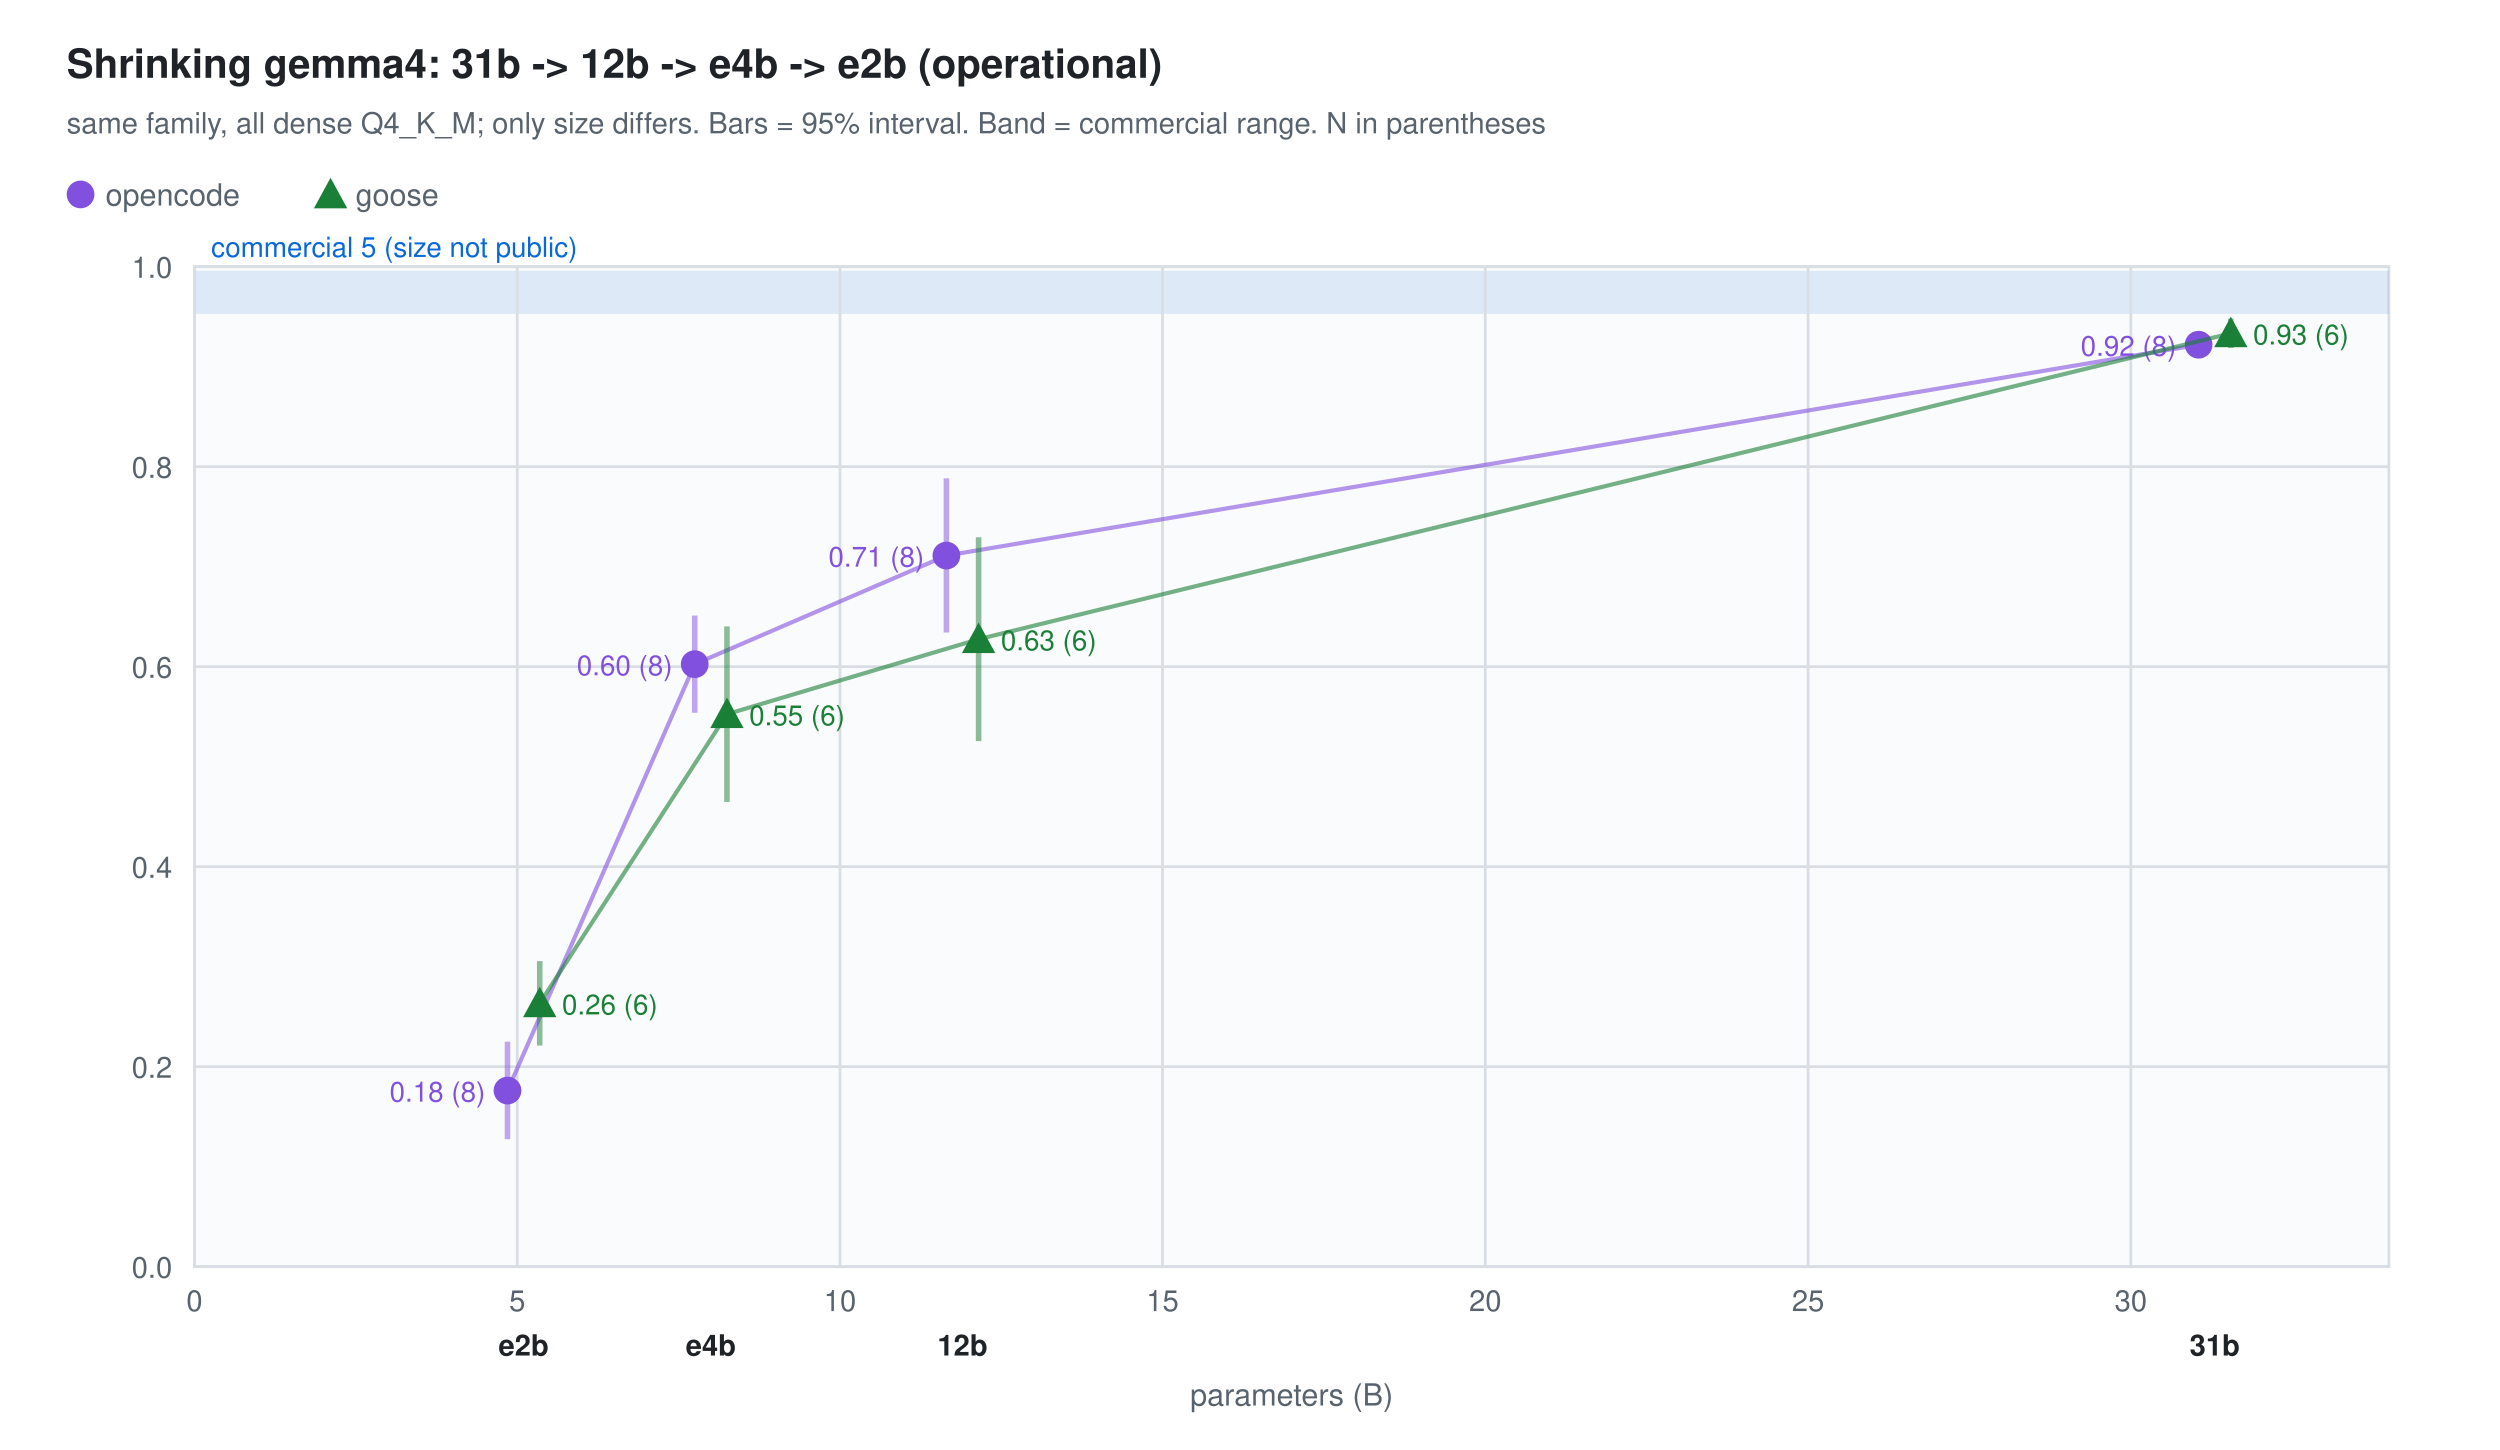
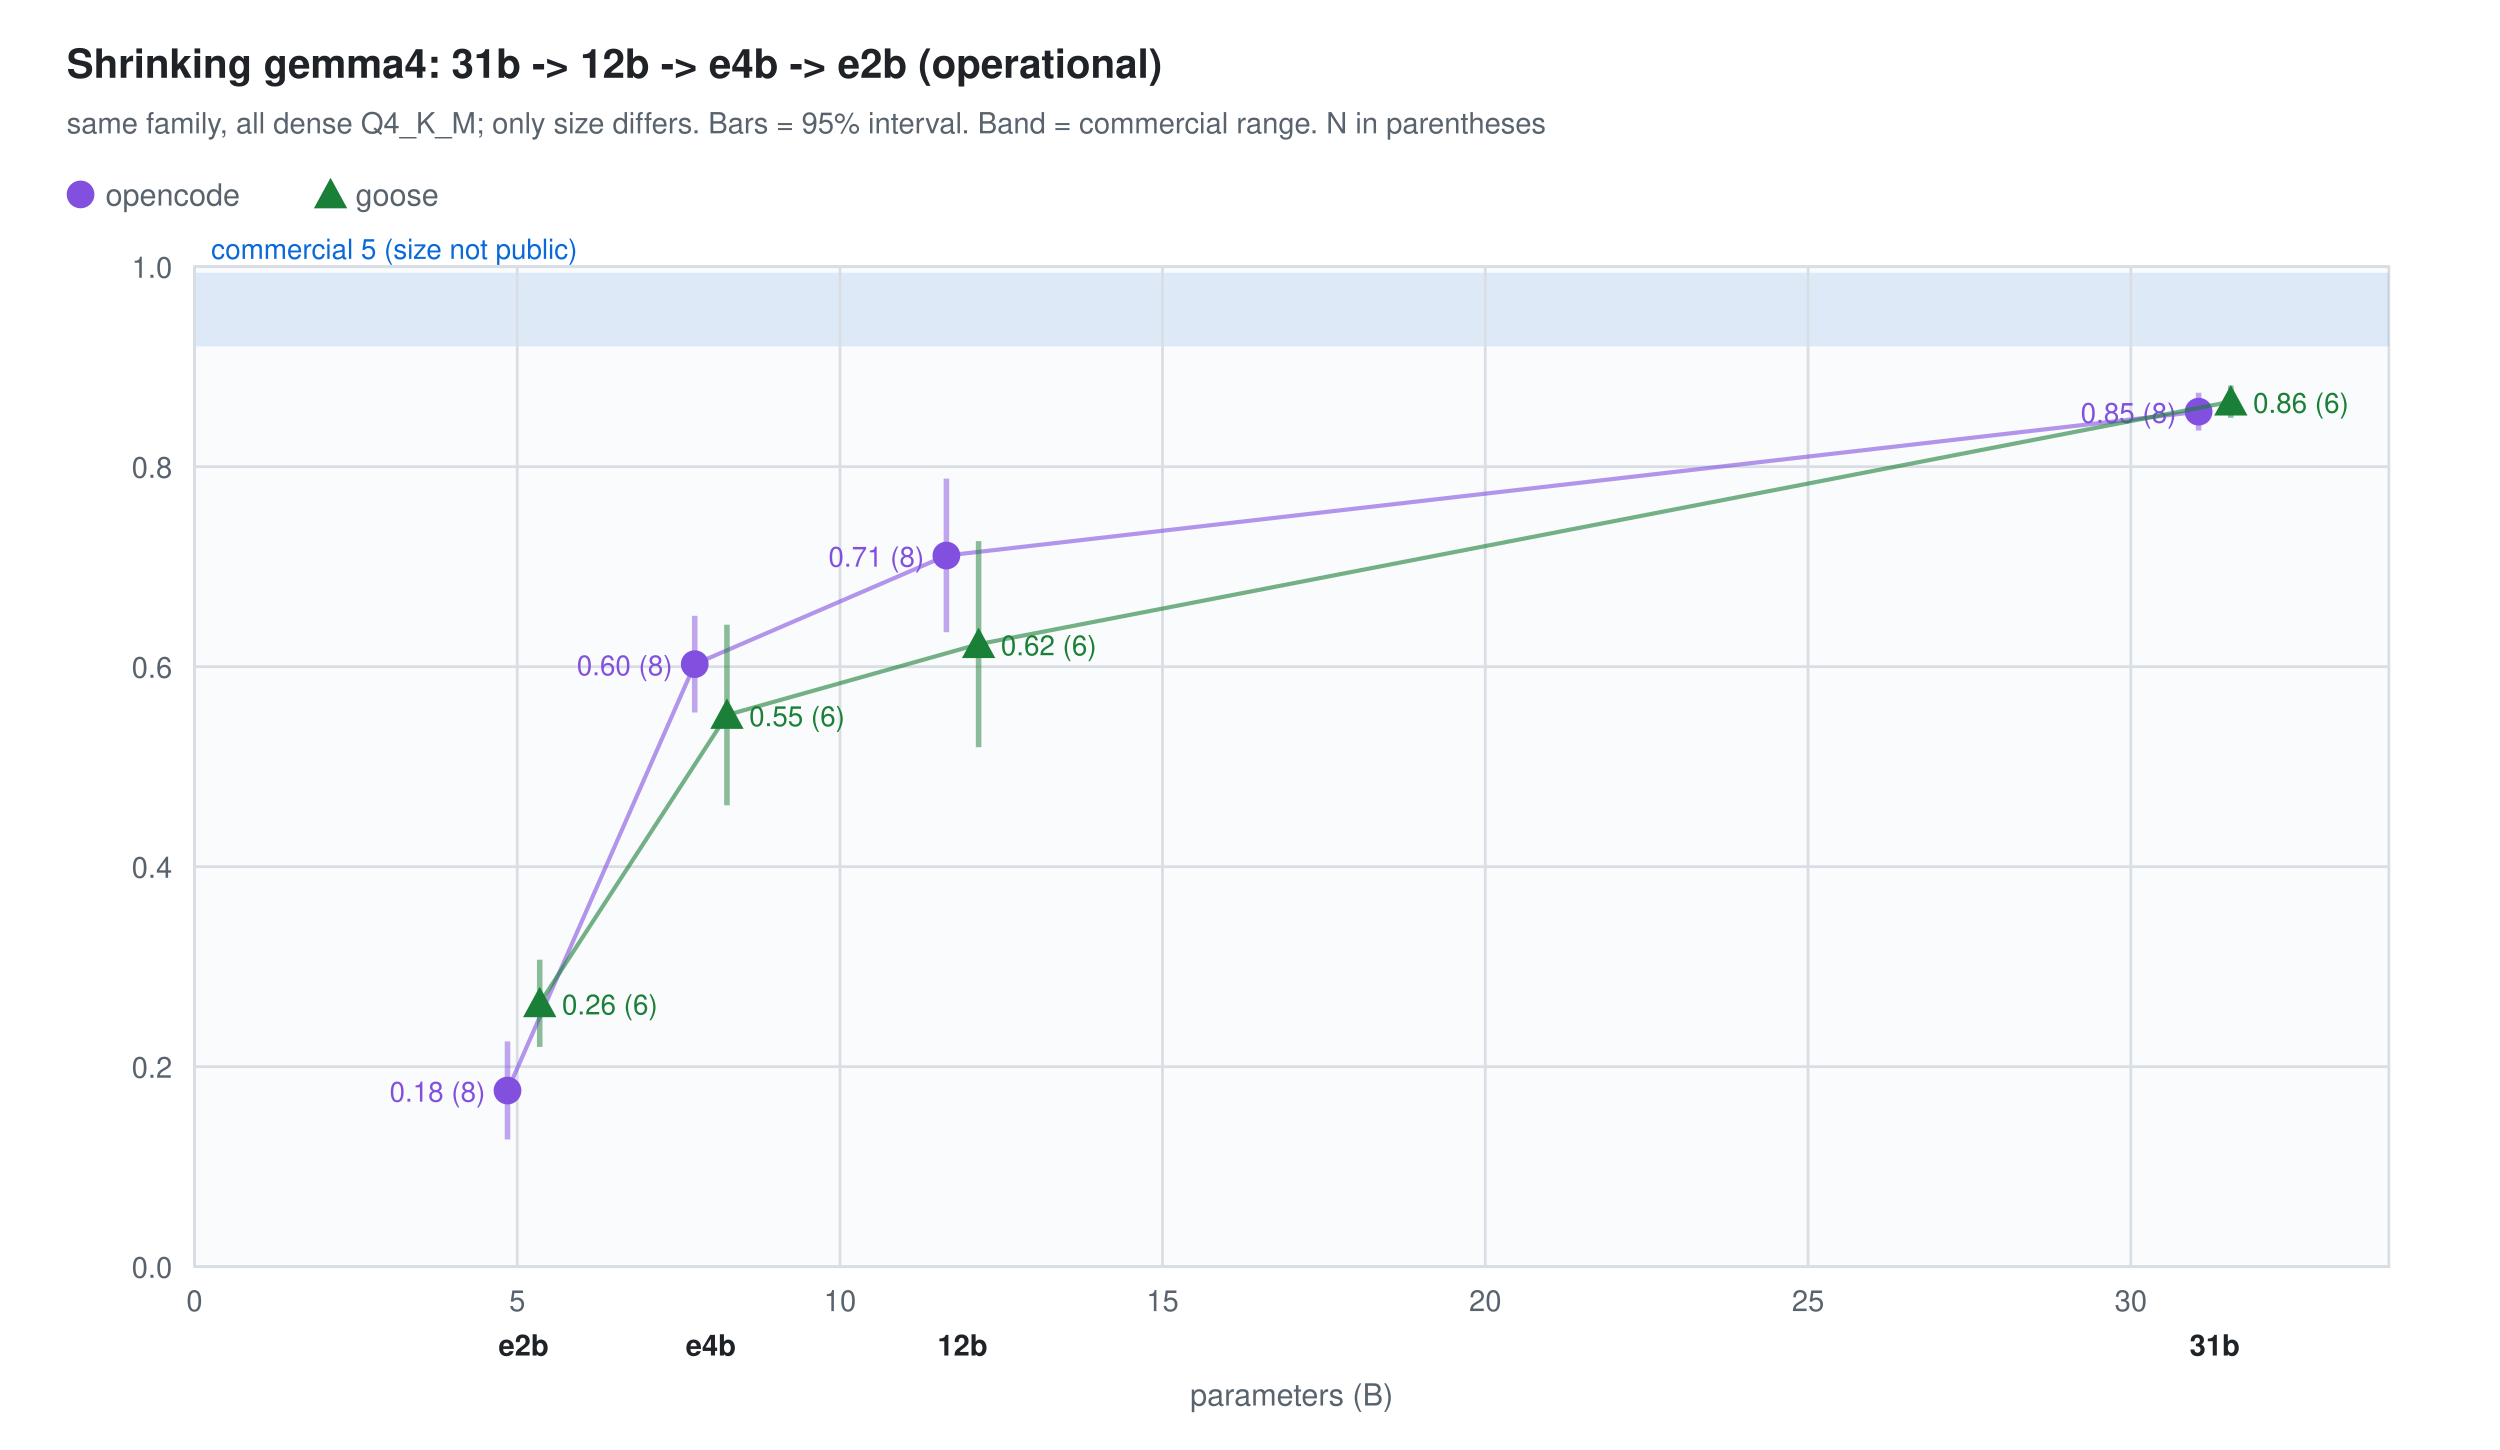
<svg xmlns="http://www.w3.org/2000/svg" width="900" height="522" viewBox="0 0 900 522" font-family="-apple-system, BlinkMacSystemFont, 'Segoe UI', 'Apple SD Gothic Neo', 'Malgun Gothic', 'Noto Sans KR', Helvetica, Arial, sans-serif" role="img" aria-label="Shrinking gemma4: 31b -&gt; 12b -&gt; e4b -&gt; e2b (operational)">
  <rect width="900" height="522" fill="#ffffff" />
  <rect x="70" y="96" width="790" height="360" fill="#fafbfc" stroke="#d8dee4" />
-   <rect x="70.0" y="97.5" width="790.0" height="15.5" fill="#0969da" fill-opacity="0.12" />
-   <text x="76.0" y="92.5" font-size="10" fill="#0969da" text-anchor="start" font-weight="normal">commercial 5 (size not public)</text>
+   <rect x="70.0" y="98.2" width="790.0" height="26.5" fill="#0969da" fill-opacity="0.12" />
+   <text x="76.0" y="93.2" font-size="10" fill="#0969da" text-anchor="start" font-weight="normal">commercial 5 (size not public)</text>
  <line x1="70.0" y1="96.0" x2="70.0" y2="456.0" stroke="#d8dee4" stroke-width="1" />
  <text x="70.0" y="472.0" font-size="10.5" fill="#59636e" text-anchor="middle" font-weight="normal">0</text>
  <line x1="186.2" y1="96.0" x2="186.2" y2="456.0" stroke="#d8dee4" stroke-width="1" />
  <text x="186.2" y="472.0" font-size="10.5" fill="#59636e" text-anchor="middle" font-weight="normal">5</text>
  <line x1="302.4" y1="96.0" x2="302.4" y2="456.0" stroke="#d8dee4" stroke-width="1" />
  <text x="302.4" y="472.0" font-size="10.5" fill="#59636e" text-anchor="middle" font-weight="normal">10</text>
  <line x1="418.5" y1="96.0" x2="418.5" y2="456.0" stroke="#d8dee4" stroke-width="1" />
  <text x="418.5" y="472.0" font-size="10.5" fill="#59636e" text-anchor="middle" font-weight="normal">15</text>
  <line x1="534.7" y1="96.0" x2="534.7" y2="456.0" stroke="#d8dee4" stroke-width="1" />
  <text x="534.7" y="472.0" font-size="10.5" fill="#59636e" text-anchor="middle" font-weight="normal">20</text>
  <line x1="650.9" y1="96.0" x2="650.9" y2="456.0" stroke="#d8dee4" stroke-width="1" />
  <text x="650.9" y="472.0" font-size="10.5" fill="#59636e" text-anchor="middle" font-weight="normal">25</text>
  <line x1="767.1" y1="96.0" x2="767.1" y2="456.0" stroke="#d8dee4" stroke-width="1" />
  <text x="767.1" y="472.0" font-size="10.5" fill="#59636e" text-anchor="middle" font-weight="normal">30</text>
  <line x1="70.0" y1="456.0" x2="860.0" y2="456.0" stroke="#d8dee4" stroke-width="1" />
  <text x="62.0" y="460.0" font-size="10.5" fill="#59636e" text-anchor="end" font-weight="normal">0.0</text>
  <line x1="70.0" y1="384.0" x2="860.0" y2="384.0" stroke="#d8dee4" stroke-width="1" />
  <text x="62.0" y="388.0" font-size="10.5" fill="#59636e" text-anchor="end" font-weight="normal">0.2</text>
  <line x1="70.0" y1="312.0" x2="860.0" y2="312.0" stroke="#d8dee4" stroke-width="1" />
  <text x="62.0" y="316.0" font-size="10.5" fill="#59636e" text-anchor="end" font-weight="normal">0.4</text>
  <line x1="70.0" y1="240.0" x2="860.0" y2="240.0" stroke="#d8dee4" stroke-width="1" />
  <text x="62.0" y="244.0" font-size="10.5" fill="#59636e" text-anchor="end" font-weight="normal">0.6</text>
  <line x1="70.0" y1="168.0" x2="860.0" y2="168.0" stroke="#d8dee4" stroke-width="1" />
  <text x="62.0" y="172.0" font-size="10.5" fill="#59636e" text-anchor="end" font-weight="normal">0.8</text>
  <line x1="70.0" y1="96.0" x2="860.0" y2="96.0" stroke="#d8dee4" stroke-width="1" />
  <text x="62.0" y="100.0" font-size="10.5" fill="#59636e" text-anchor="end" font-weight="normal">1.0</text>
-   <line x1="182.7" y1="375.0" x2="182.7" y2="410.1" stroke="#8250df" stroke-width="2" stroke-opacity="0.5" />
+   <line x1="182.7" y1="374.9" x2="182.7" y2="410.2" stroke="#8250df" stroke-width="2" stroke-opacity="0.5" />
  <circle cx="182.7" cy="392.6" r="5" fill="#8250df" />
  <text x="174.7" y="396.6" font-size="10" fill="#8250df" text-anchor="end" font-weight="normal">0.18 (8)</text>
-   <line x1="250.1" y1="221.6" x2="250.1" y2="256.6" stroke="#8250df" stroke-width="2" stroke-opacity="0.5" />
+   <line x1="250.1" y1="221.7" x2="250.1" y2="256.5" stroke="#8250df" stroke-width="2" stroke-opacity="0.5" />
  <circle cx="250.1" cy="239.1" r="5" fill="#8250df" />
  <text x="242.1" y="243.1" font-size="10" fill="#8250df" text-anchor="end" font-weight="normal">0.60 (8)</text>
-   <line x1="340.7" y1="172.2" x2="340.7" y2="227.7" stroke="#8250df" stroke-width="2" stroke-opacity="0.5" />
+   <line x1="340.7" y1="172.3" x2="340.7" y2="227.6" stroke="#8250df" stroke-width="2" stroke-opacity="0.5" />
  <circle cx="340.7" cy="200.0" r="5" fill="#8250df" />
  <text x="332.7" y="204.0" font-size="10" fill="#8250df" text-anchor="end" font-weight="normal">0.71 (8)</text>
-   <line x1="791.5" y1="122.0" x2="791.5" y2="126.2" stroke="#8250df" stroke-width="2" stroke-opacity="0.5" />
-   <circle cx="791.5" cy="124.1" r="5" fill="#8250df" />
-   <text x="783.5" y="128.1" font-size="10" fill="#8250df" text-anchor="end" font-weight="normal">0.92 (8)</text>
-   <polyline fill="none" stroke="#8250df" stroke-width="1.5" stroke-opacity="0.6" points="182.7,392.6 250.1,239.1 340.7,200.0 791.5,124.1" />
-   <line x1="194.3" y1="346.0" x2="194.3" y2="376.4" stroke="#1a7f37" stroke-width="2" stroke-opacity="0.5" />
+   <line x1="791.5" y1="141.4" x2="791.5" y2="155.0" stroke="#8250df" stroke-width="2" stroke-opacity="0.5" />
+   <circle cx="791.5" cy="148.2" r="5" fill="#8250df" />
+   <text x="783.5" y="152.2" font-size="10" fill="#8250df" text-anchor="end" font-weight="normal">0.85 (8)</text>
+   <polyline fill="none" stroke="#8250df" stroke-width="1.5" stroke-opacity="0.6" points="182.7,392.6 250.1,239.1 340.7,200.0 791.5,148.2" />
+   <line x1="194.3" y1="345.5" x2="194.3" y2="376.9" stroke="#1a7f37" stroke-width="2" stroke-opacity="0.5" />
  <path d="M194.3,355.2 L200.3,366.2 L188.3,366.2 Z" fill="#1a7f37" />
  <text x="202.3" y="365.2" font-size="10" fill="#1a7f37" text-anchor="start" font-weight="normal">0.26 (6)</text>
-   <line x1="261.7" y1="225.5" x2="261.7" y2="288.7" stroke="#1a7f37" stroke-width="2" stroke-opacity="0.5" />
-   <path d="M261.7,251.1 L267.7,262.1 L255.7,262.1 Z" fill="#1a7f37" />
-   <text x="269.7" y="261.1" font-size="10" fill="#1a7f37" text-anchor="start" font-weight="normal">0.55 (6)</text>
-   <line x1="352.3" y1="193.4" x2="352.3" y2="266.8" stroke="#1a7f37" stroke-width="2" stroke-opacity="0.5" />
-   <path d="M352.3,224.1 L358.3,235.1 L346.3,235.1 Z" fill="#1a7f37" />
-   <text x="360.3" y="234.1" font-size="10" fill="#1a7f37" text-anchor="start" font-weight="normal">0.63 (6)</text>
-   <line x1="803.1" y1="114.7" x2="803.1" y2="125.3" stroke="#1a7f37" stroke-width="2" stroke-opacity="0.5" />
-   <path d="M803.1,114.0 L809.1,125.0 L797.1,125.0 Z" fill="#1a7f37" />
-   <text x="811.1" y="124.0" font-size="10" fill="#1a7f37" text-anchor="start" font-weight="normal">0.93 (6)</text>
-   <polyline fill="none" stroke="#1a7f37" stroke-width="1.5" stroke-opacity="0.6" points="194.3,361.2 261.7,257.1 352.3,230.1 803.1,120.0" />
+   <line x1="261.7" y1="224.9" x2="261.7" y2="289.9" stroke="#1a7f37" stroke-width="2" stroke-opacity="0.5" />
+   <path d="M261.7,251.4 L267.7,262.4 L255.7,262.4 Z" fill="#1a7f37" />
+   <text x="269.7" y="261.4" font-size="10" fill="#1a7f37" text-anchor="start" font-weight="normal">0.55 (6)</text>
+   <line x1="352.3" y1="194.8" x2="352.3" y2="269.0" stroke="#1a7f37" stroke-width="2" stroke-opacity="0.5" />
+   <path d="M352.3,225.9 L358.3,236.9 L346.3,236.9 Z" fill="#1a7f37" />
+   <text x="360.3" y="235.9" font-size="10" fill="#1a7f37" text-anchor="start" font-weight="normal">0.62 (6)</text>
+   <line x1="803.1" y1="138.8" x2="803.1" y2="150.4" stroke="#1a7f37" stroke-width="2" stroke-opacity="0.5" />
+   <path d="M803.1,138.6 L809.1,149.6 L797.1,149.6 Z" fill="#1a7f37" />
+   <text x="811.1" y="148.6" font-size="10" fill="#1a7f37" text-anchor="start" font-weight="normal">0.86 (6)</text>
+   <polyline fill="none" stroke="#1a7f37" stroke-width="1.5" stroke-opacity="0.6" points="194.3,361.2 261.7,257.4 352.3,231.9 803.1,144.6" />
  <text x="188.5" y="488.0" font-size="10.5" fill="#1f2328" text-anchor="middle" font-weight="600">e2b</text>
  <text x="255.9" y="488.0" font-size="10.5" fill="#1f2328" text-anchor="middle" font-weight="600">e4b</text>
  <text x="346.5" y="488.0" font-size="10.5" fill="#1f2328" text-anchor="middle" font-weight="600">12b</text>
  <text x="797.3" y="488.0" font-size="10.5" fill="#1f2328" text-anchor="middle" font-weight="600">31b</text>
  <text x="465.0" y="506.0" font-size="11" fill="#59636e" text-anchor="middle" font-weight="normal">parameters (B)</text>
  <text x="24.0" y="28.0" font-size="14.5" fill="#1f2328" text-anchor="start" font-weight="600">Shrinking gemma4: 31b -&gt; 12b -&gt; e4b -&gt; e2b (operational)</text>
  <text x="24.0" y="48.0" font-size="10.5" fill="#59636e" text-anchor="start" font-weight="normal">same family, all dense Q4_K_M; only size differs. Bars = 95% interval. Band = commercial range. N in parentheses</text>
  <circle cx="29.0" cy="70.0" r="5" fill="#8250df" />
  <text x="38.0" y="74.0" font-size="11" fill="#59636e" text-anchor="start" font-weight="normal">opencode</text>
  <path d="M119.0,64.0 L125.0,75.0 L113.0,75.0 Z" fill="#1a7f37" />
  <text x="128.0" y="74.0" font-size="11" fill="#59636e" text-anchor="start" font-weight="normal">goose</text>
</svg>
